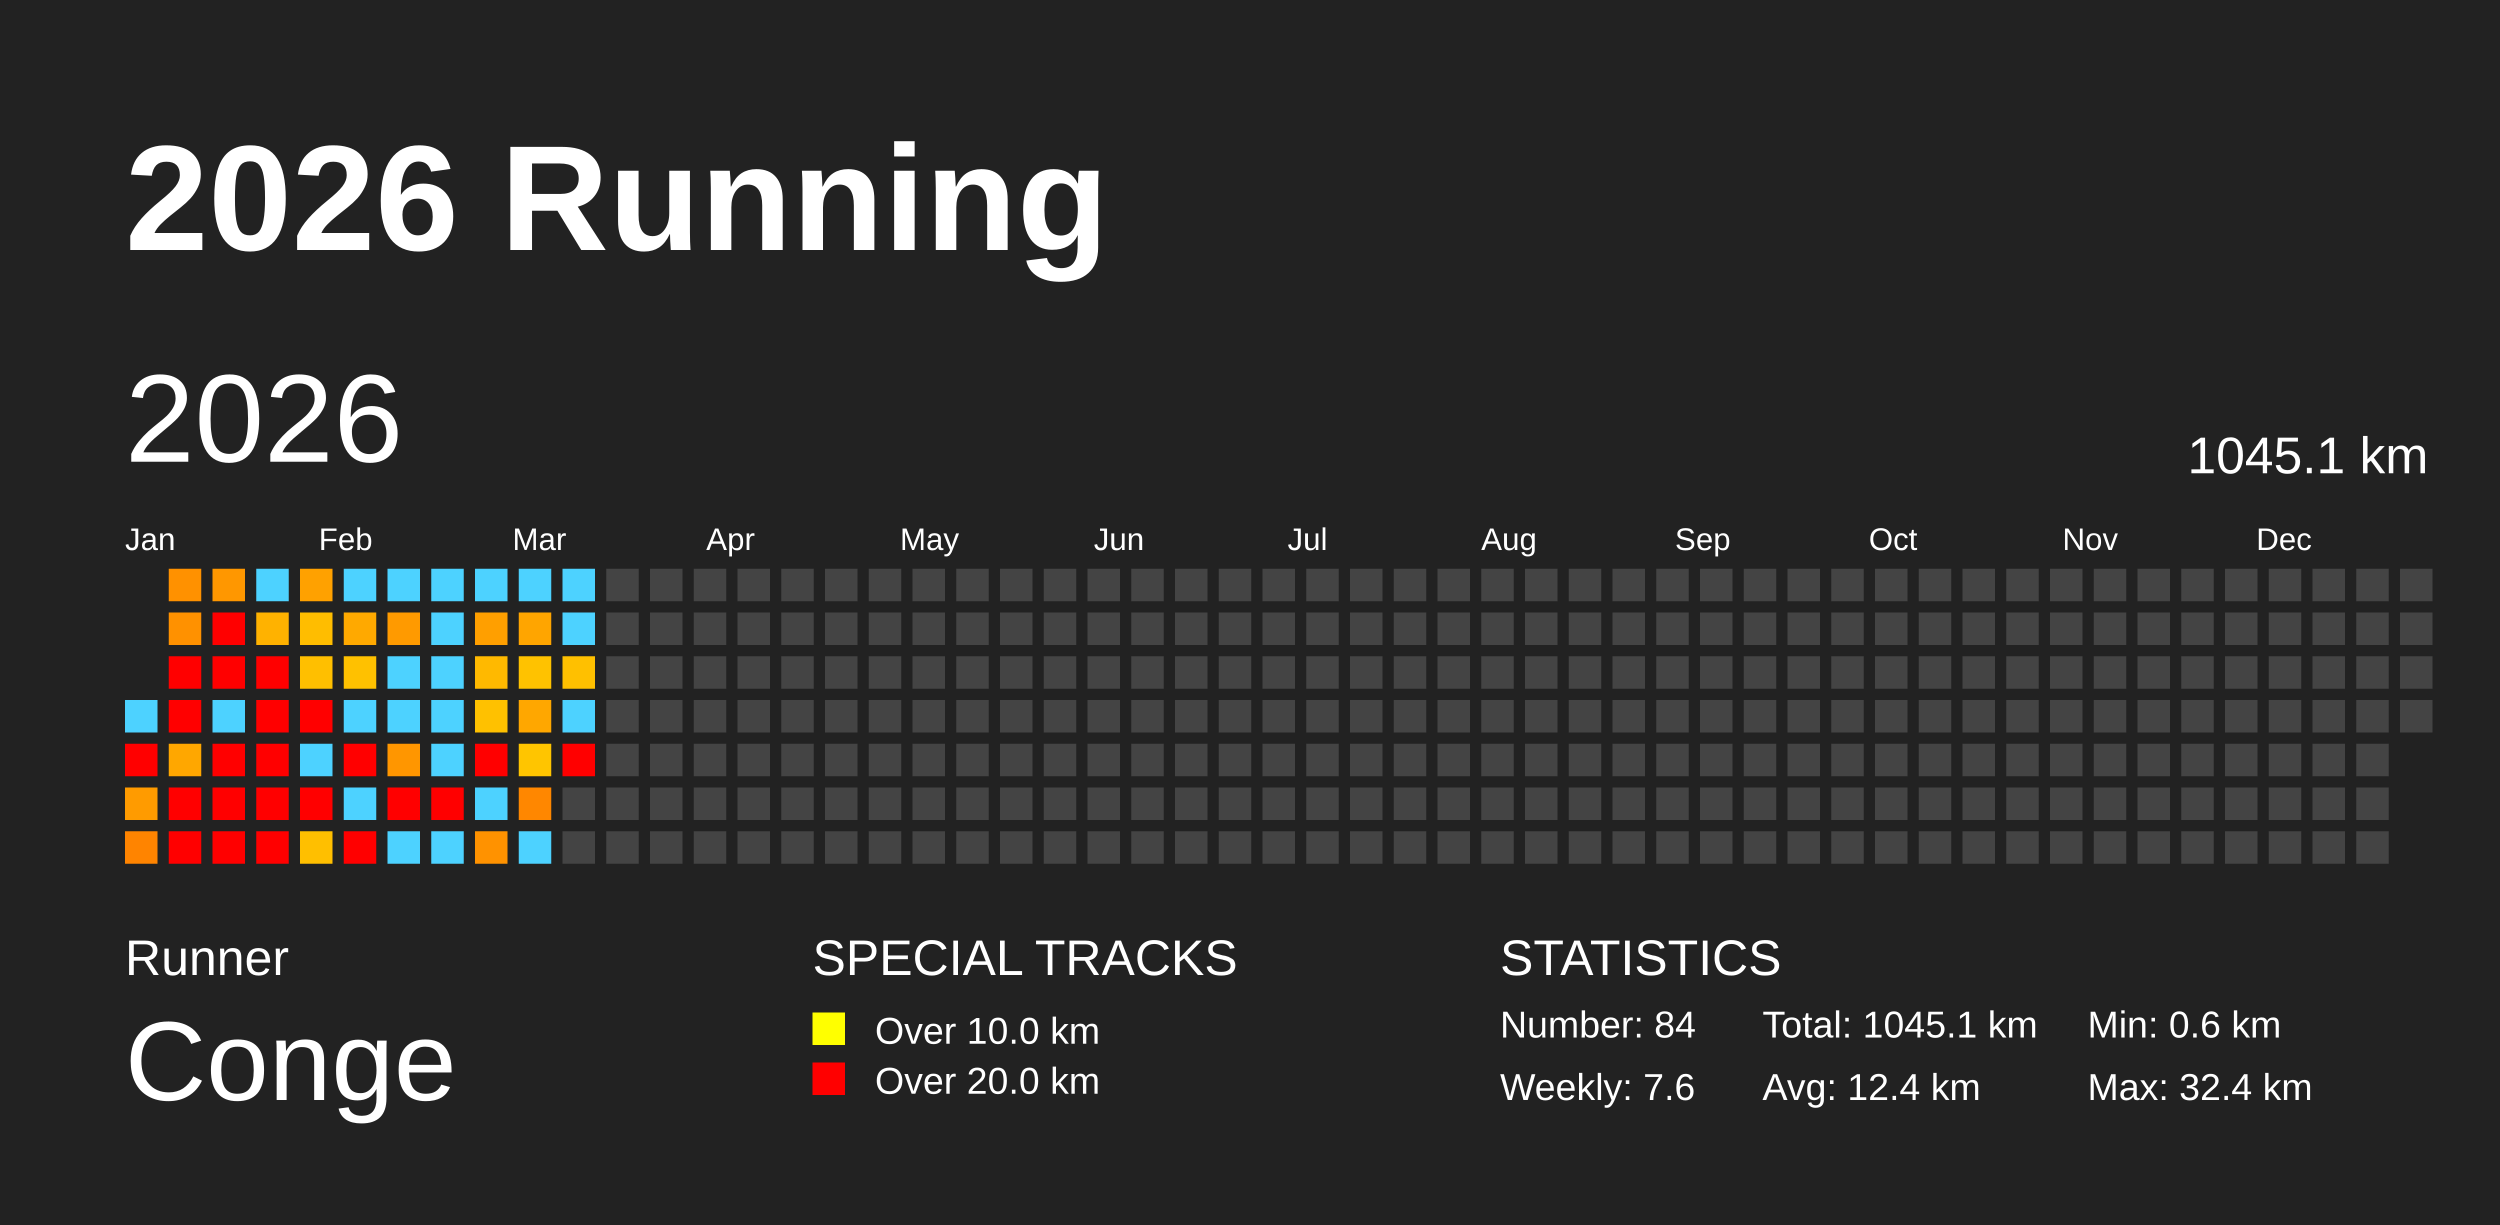
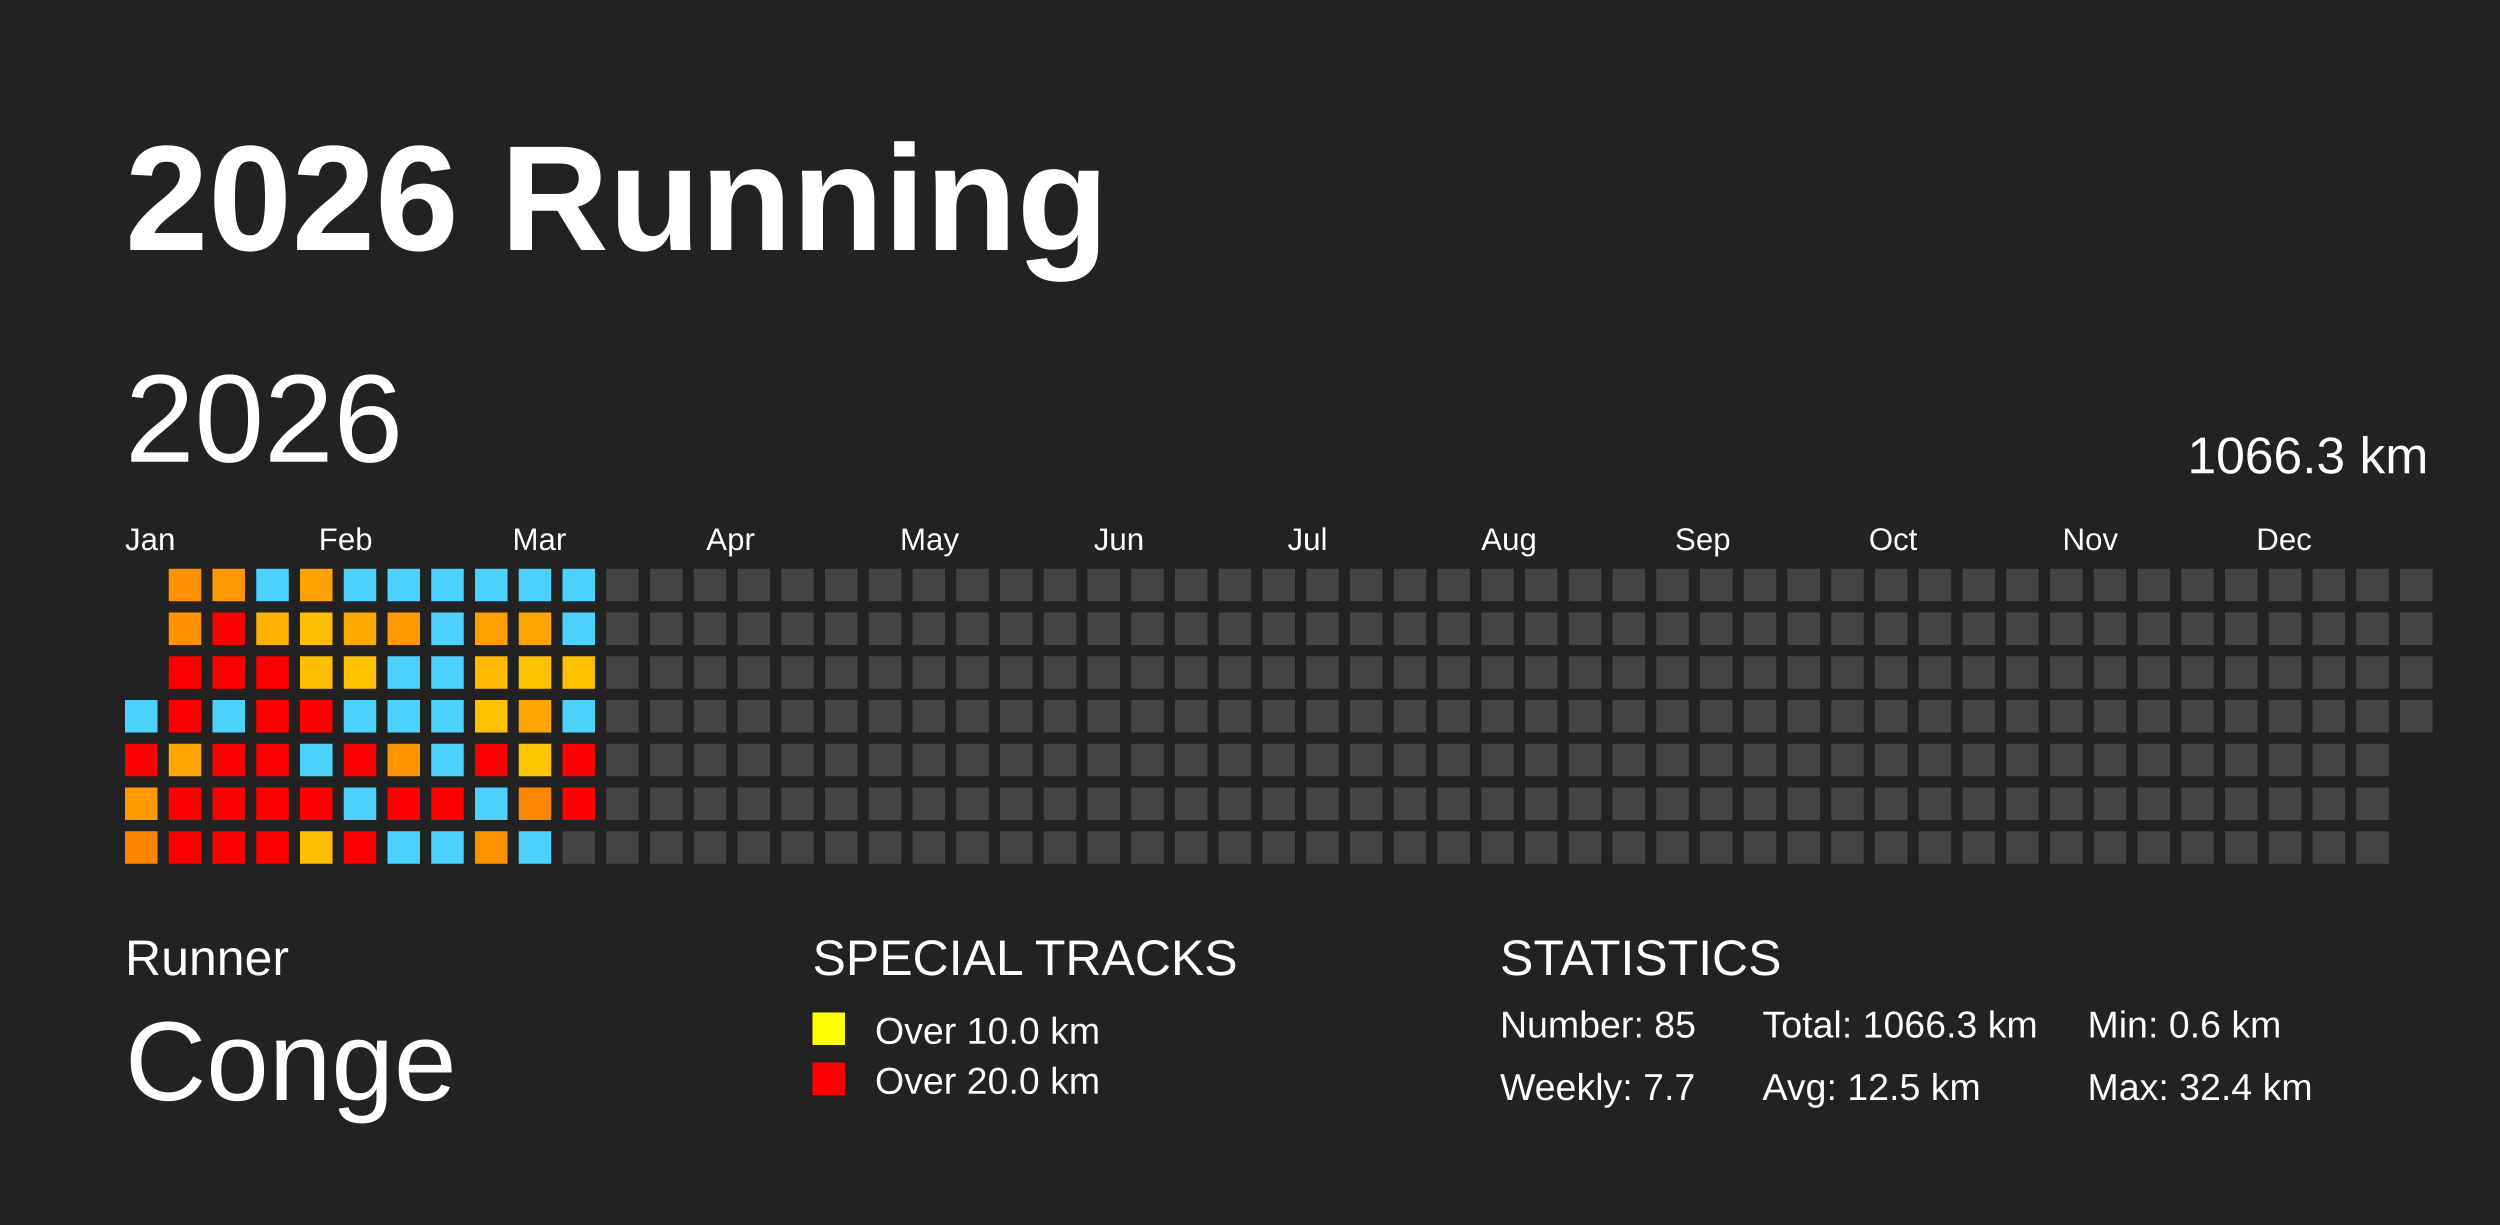
<svg xmlns="http://www.w3.org/2000/svg" baseProfile="full" height="98mm" version="1.1" viewBox="0,0,200,98" width="200mm">
  <defs />
  <rect fill="#222222" height="98" width="200" x="0" y="0" />
  <text fill="#FFFFFF" style="font-size:12px; font-family:Arial; font-weight:bold;" x="10" y="20">2026 Running</text>
  <text fill="#FFFFFF" style="font-size:4px; font-family:Arial" x="10" y="78">Runner</text>
  <text fill="#FFFFFF" style="font-size:9px; font-family:Arial" x="10" y="88">Conge</text>
  <text fill="#FFFFFF" style="font-size:4px; font-family:Arial" x="65" y="78">SPECIAL TRACKS</text>
  <rect fill="yellow" height="2.6" width="2.6" x="65" y="81" />
  <text fill="#FFFFFF" style="font-size:3px; font-family:Arial" x="70" y="83.5">Over 10.0 km</text>
  <rect fill="red" height="2.6" width="2.6" x="65" y="85" />
  <text fill="#FFFFFF" style="font-size:3px; font-family:Arial" x="70" y="87.5">Over 20.0 km</text>
  <text fill="#FFFFFF" style="font-size:4px; font-family:Arial" x="120" y="78">STATISTICS</text>
-   <text fill="#FFFFFF" style="font-size:3px; font-family:Arial" x="120" y="83">Number: 84</text>
-   <text fill="#FFFFFF" style="font-size:3px; font-family:Arial" x="120" y="88">Weekly: 7.6</text>
-   <text fill="#FFFFFF" style="font-size:3px; font-family:Arial" x="141" y="83">Total: 1045.1 km</text>
-   <text fill="#FFFFFF" style="font-size:3px; font-family:Arial" x="141" y="88">Avg: 12.4 km</text>
+   <text fill="#FFFFFF" style="font-size:3px; font-family:Arial" x="120" y="83">Number: 85</text>
+   <text fill="#FFFFFF" style="font-size:3px; font-family:Arial" x="120" y="88">Weekly: 7.7</text>
+   <text fill="#FFFFFF" style="font-size:3px; font-family:Arial" x="141" y="83">Total: 1066.3 km</text>
+   <text fill="#FFFFFF" style="font-size:3px; font-family:Arial" x="141" y="88">Avg: 12.5 km</text>
  <text fill="#FFFFFF" style="font-size:3px; font-family:Arial" x="167" y="83">Min: 0.6 km</text>
  <text fill="#FFFFFF" style="font-size:3px; font-family:Arial" x="167" y="88">Max: 32.4 km</text>
  <text dominant-baseline="hanging" fill="#FFFFFF" style="font-size:10.0px; font-family:Arial;" x="10" y="30">2026</text>
-   <text dominant-baseline="hanging" fill="#FFFFFF" style="font-size:4.125px; font-family:Arial;" x="175" y="35">1045.1 km</text>
+   <text dominant-baseline="hanging" fill="#FFFFFF" style="font-size:4.125px; font-family:Arial;" x="175" y="35">1066.3 km</text>
  <text fill="#FFFFFF" style="font-size:2.5px; font-family:Arial" x="10.0" y="44">Jan</text>
  <text fill="#FFFFFF" style="font-size:2.5px; font-family:Arial" x="25.5" y="44">Feb</text>
  <text fill="#FFFFFF" style="font-size:2.5px; font-family:Arial" x="41.0" y="44">Mar</text>
  <text fill="#FFFFFF" style="font-size:2.5px; font-family:Arial" x="56.5" y="44">Apr</text>
  <text fill="#FFFFFF" style="font-size:2.5px; font-family:Arial" x="72.0" y="44">May</text>
  <text fill="#FFFFFF" style="font-size:2.5px; font-family:Arial" x="87.5" y="44">Jun</text>
  <text fill="#FFFFFF" style="font-size:2.5px; font-family:Arial" x="103.0" y="44">Jul</text>
  <text fill="#FFFFFF" style="font-size:2.5px; font-family:Arial" x="118.5" y="44">Aug</text>
  <text fill="#FFFFFF" style="font-size:2.5px; font-family:Arial" x="134.0" y="44">Sep</text>
  <text fill="#FFFFFF" style="font-size:2.5px; font-family:Arial" x="149.5" y="44">Oct</text>
  <text fill="#FFFFFF" style="font-size:2.5px; font-family:Arial" x="165.0" y="44">Nov</text>
  <text fill="#FFFFFF" style="font-size:2.5px; font-family:Arial" x="180.5" y="44">Dec</text>
  <rect fill="#4dd2ff" height="2.6" width="2.6" x="10.0" y="56.0" />
  <rect fill="red" height="2.6" width="2.6" x="10.0" y="59.5" />
  <rect fill="#ff9b00" height="2.6" width="2.6" x="10.0" y="63.0" />
  <rect fill="#ff8400" height="2.6" width="2.6" x="10.0" y="66.5" />
  <rect fill="#ff9100" height="2.6" width="2.6" x="13.5" y="45.5" />
  <rect fill="#ff9100" height="2.6" width="2.6" x="13.5" y="49.0" />
  <rect fill="red" height="2.6" width="2.6" x="13.5" y="52.5" />
  <rect fill="red" height="2.6" width="2.6" x="13.5" y="56.0" />
  <rect fill="#ffa700" height="2.6" width="2.6" x="13.5" y="59.5" />
  <rect fill="red" height="2.6" width="2.6" x="13.5" y="63.0" />
  <rect fill="red" height="2.6" width="2.6" x="13.5" y="66.5" />
  <rect fill="#ff9700" height="2.6" width="2.6" x="17.0" y="45.5" />
  <rect fill="red" height="2.6" width="2.6" x="17.0" y="49.0" />
  <rect fill="red" height="2.6" width="2.6" x="17.0" y="52.5" />
  <rect fill="#4dd2ff" height="2.6" width="2.6" x="17.0" y="56.0" />
  <rect fill="red" height="2.6" width="2.6" x="17.0" y="59.5" />
  <rect fill="red" height="2.6" width="2.6" x="17.0" y="63.0" />
  <rect fill="red" height="2.6" width="2.6" x="17.0" y="66.5" />
  <rect fill="#4dd2ff" height="2.6" width="2.6" x="20.5" y="45.5" />
  <rect fill="#ffb200" height="2.6" width="2.6" x="20.5" y="49.0" />
  <rect fill="red" height="2.6" width="2.6" x="20.5" y="52.5" />
  <rect fill="red" height="2.6" width="2.6" x="20.5" y="56.0" />
  <rect fill="red" height="2.6" width="2.6" x="20.5" y="59.5" />
  <rect fill="red" height="2.6" width="2.6" x="20.5" y="63.0" />
  <rect fill="red" height="2.6" width="2.6" x="20.5" y="66.5" />
  <rect fill="#ffa100" height="2.6" width="2.6" x="24.0" y="45.5" />
  <rect fill="#ffbd00" height="2.6" width="2.6" x="24.0" y="49.0" />
  <rect fill="#ffbf00" height="2.6" width="2.6" x="24.0" y="52.5" />
  <rect fill="red" height="2.6" width="2.6" x="24.0" y="56.0" />
  <rect fill="#4dd2ff" height="2.6" width="2.6" x="24.0" y="59.5" />
  <rect fill="red" height="2.6" width="2.6" x="24.0" y="63.0" />
  <rect fill="#ffbf00" height="2.6" width="2.6" x="24.0" y="66.5" />
  <rect fill="#4dd2ff" height="2.6" width="2.6" x="27.5" y="45.5" />
  <rect fill="#ffa900" height="2.6" width="2.6" x="27.5" y="49.0" />
  <rect fill="#ffc100" height="2.6" width="2.6" x="27.5" y="52.5" />
  <rect fill="#4dd2ff" height="2.6" width="2.6" x="27.5" y="56.0" />
  <rect fill="red" height="2.6" width="2.6" x="27.5" y="59.5" />
  <rect fill="#4dd2ff" height="2.6" width="2.6" x="27.5" y="63.0" />
  <rect fill="red" height="2.6" width="2.6" x="27.5" y="66.5" />
  <rect fill="#4dd2ff" height="2.6" width="2.6" x="31.0" y="45.5" />
  <rect fill="#ff9a00" height="2.6" width="2.6" x="31.0" y="49.0" />
  <rect fill="#4dd2ff" height="2.6" width="2.6" x="31.0" y="52.5" />
  <rect fill="#4dd2ff" height="2.6" width="2.6" x="31.0" y="56.0" />
  <rect fill="#ff9600" height="2.6" width="2.6" x="31.0" y="59.5" />
  <rect fill="red" height="2.6" width="2.6" x="31.0" y="63.0" />
  <rect fill="#4dd2ff" height="2.6" width="2.6" x="31.0" y="66.5" />
  <rect fill="#4dd2ff" height="2.6" width="2.6" x="34.5" y="45.5" />
  <rect fill="#4dd2ff" height="2.6" width="2.6" x="34.5" y="49.0" />
  <rect fill="#4dd2ff" height="2.6" width="2.6" x="34.5" y="52.5" />
  <rect fill="#4dd2ff" height="2.6" width="2.6" x="34.5" y="56.0" />
  <rect fill="#4dd2ff" height="2.6" width="2.6" x="34.5" y="59.5" />
  <rect fill="red" height="2.6" width="2.6" x="34.5" y="63.0" />
  <rect fill="#4dd2ff" height="2.6" width="2.6" x="34.5" y="66.5" />
  <rect fill="#4dd2ff" height="2.6" width="2.6" x="38.0" y="45.5" />
  <rect fill="#ff9f00" height="2.6" width="2.6" x="38.0" y="49.0" />
  <rect fill="#ffb900" height="2.6" width="2.6" x="38.0" y="52.5" />
  <rect fill="#ffc100" height="2.6" width="2.6" x="38.0" y="56.0" />
  <rect fill="red" height="2.6" width="2.6" x="38.0" y="59.5" />
  <rect fill="#4dd2ff" height="2.6" width="2.6" x="38.0" y="63.0" />
  <rect fill="#ff9200" height="2.6" width="2.6" x="38.0" y="66.5" />
  <rect fill="#4dd2ff" height="2.6" width="2.6" x="41.5" y="45.5" />
  <rect fill="#ffa500" height="2.6" width="2.6" x="41.5" y="49.0" />
  <rect fill="#ffc200" height="2.6" width="2.6" x="41.5" y="52.5" />
  <rect fill="#ffa700" height="2.6" width="2.6" x="41.5" y="56.0" />
  <rect fill="#ffc500" height="2.6" width="2.6" x="41.5" y="59.5" />
  <rect fill="#ff8700" height="2.6" width="2.6" x="41.5" y="63.0" />
  <rect fill="#4dd2ff" height="2.6" width="2.6" x="41.5" y="66.5" />
  <rect fill="#4dd2ff" height="2.6" width="2.6" x="45.0" y="45.5" />
  <rect fill="#4dd2ff" height="2.6" width="2.6" x="45.0" y="49.0" />
  <rect fill="#ffc000" height="2.6" width="2.6" x="45.0" y="52.5" />
  <rect fill="#4dd2ff" height="2.6" width="2.6" x="45.0" y="56.0" />
  <rect fill="red" height="2.6" width="2.6" x="45.0" y="59.5" />
-   <rect fill="#444444" height="2.6" width="2.6" x="45.0" y="63.0" />
+   <rect fill="red" height="2.6" width="2.6" x="45.0" y="63.0" />
  <rect fill="#444444" height="2.6" width="2.6" x="45.0" y="66.5" />
  <rect fill="#444444" height="2.6" width="2.6" x="48.5" y="45.5" />
  <rect fill="#444444" height="2.6" width="2.6" x="48.5" y="49.0" />
  <rect fill="#444444" height="2.6" width="2.6" x="48.5" y="52.5" />
  <rect fill="#444444" height="2.6" width="2.6" x="48.5" y="56.0" />
  <rect fill="#444444" height="2.6" width="2.6" x="48.5" y="59.5" />
  <rect fill="#444444" height="2.6" width="2.6" x="48.5" y="63.0" />
  <rect fill="#444444" height="2.6" width="2.6" x="48.5" y="66.5" />
  <rect fill="#444444" height="2.6" width="2.6" x="52.0" y="45.5" />
  <rect fill="#444444" height="2.6" width="2.6" x="52.0" y="49.0" />
  <rect fill="#444444" height="2.6" width="2.6" x="52.0" y="52.5" />
  <rect fill="#444444" height="2.6" width="2.6" x="52.0" y="56.0" />
  <rect fill="#444444" height="2.6" width="2.6" x="52.0" y="59.5" />
  <rect fill="#444444" height="2.6" width="2.6" x="52.0" y="63.0" />
  <rect fill="#444444" height="2.6" width="2.6" x="52.0" y="66.5" />
  <rect fill="#444444" height="2.6" width="2.6" x="55.5" y="45.5" />
  <rect fill="#444444" height="2.6" width="2.6" x="55.5" y="49.0" />
  <rect fill="#444444" height="2.6" width="2.6" x="55.5" y="52.5" />
  <rect fill="#444444" height="2.6" width="2.6" x="55.5" y="56.0" />
  <rect fill="#444444" height="2.6" width="2.6" x="55.5" y="59.5" />
  <rect fill="#444444" height="2.6" width="2.6" x="55.5" y="63.0" />
  <rect fill="#444444" height="2.6" width="2.6" x="55.5" y="66.5" />
  <rect fill="#444444" height="2.6" width="2.6" x="59.0" y="45.5" />
  <rect fill="#444444" height="2.6" width="2.6" x="59.0" y="49.0" />
  <rect fill="#444444" height="2.6" width="2.6" x="59.0" y="52.5" />
  <rect fill="#444444" height="2.6" width="2.6" x="59.0" y="56.0" />
  <rect fill="#444444" height="2.6" width="2.6" x="59.0" y="59.5" />
  <rect fill="#444444" height="2.6" width="2.6" x="59.0" y="63.0" />
  <rect fill="#444444" height="2.6" width="2.6" x="59.0" y="66.5" />
  <rect fill="#444444" height="2.6" width="2.6" x="62.5" y="45.5" />
  <rect fill="#444444" height="2.6" width="2.6" x="62.5" y="49.0" />
  <rect fill="#444444" height="2.6" width="2.6" x="62.5" y="52.5" />
  <rect fill="#444444" height="2.6" width="2.6" x="62.5" y="56.0" />
  <rect fill="#444444" height="2.6" width="2.6" x="62.5" y="59.5" />
  <rect fill="#444444" height="2.6" width="2.6" x="62.5" y="63.0" />
  <rect fill="#444444" height="2.6" width="2.6" x="62.5" y="66.5" />
  <rect fill="#444444" height="2.6" width="2.6" x="66.0" y="45.5" />
  <rect fill="#444444" height="2.6" width="2.6" x="66.0" y="49.0" />
  <rect fill="#444444" height="2.6" width="2.6" x="66.0" y="52.5" />
  <rect fill="#444444" height="2.6" width="2.6" x="66.0" y="56.0" />
  <rect fill="#444444" height="2.6" width="2.6" x="66.0" y="59.5" />
  <rect fill="#444444" height="2.6" width="2.6" x="66.0" y="63.0" />
  <rect fill="#444444" height="2.6" width="2.6" x="66.0" y="66.5" />
  <rect fill="#444444" height="2.6" width="2.6" x="69.5" y="45.5" />
  <rect fill="#444444" height="2.6" width="2.6" x="69.5" y="49.0" />
  <rect fill="#444444" height="2.6" width="2.6" x="69.5" y="52.5" />
  <rect fill="#444444" height="2.6" width="2.6" x="69.5" y="56.0" />
  <rect fill="#444444" height="2.6" width="2.6" x="69.5" y="59.5" />
  <rect fill="#444444" height="2.6" width="2.6" x="69.5" y="63.0" />
  <rect fill="#444444" height="2.6" width="2.6" x="69.5" y="66.5" />
  <rect fill="#444444" height="2.6" width="2.6" x="73.0" y="45.5" />
  <rect fill="#444444" height="2.6" width="2.6" x="73.0" y="49.0" />
  <rect fill="#444444" height="2.6" width="2.6" x="73.0" y="52.5" />
  <rect fill="#444444" height="2.6" width="2.6" x="73.0" y="56.0" />
  <rect fill="#444444" height="2.6" width="2.6" x="73.0" y="59.5" />
  <rect fill="#444444" height="2.6" width="2.6" x="73.0" y="63.0" />
  <rect fill="#444444" height="2.6" width="2.6" x="73.0" y="66.5" />
  <rect fill="#444444" height="2.6" width="2.6" x="76.5" y="45.5" />
  <rect fill="#444444" height="2.6" width="2.6" x="76.5" y="49.0" />
  <rect fill="#444444" height="2.6" width="2.6" x="76.5" y="52.5" />
  <rect fill="#444444" height="2.6" width="2.6" x="76.5" y="56.0" />
  <rect fill="#444444" height="2.6" width="2.6" x="76.5" y="59.5" />
  <rect fill="#444444" height="2.6" width="2.6" x="76.5" y="63.0" />
  <rect fill="#444444" height="2.6" width="2.6" x="76.5" y="66.5" />
  <rect fill="#444444" height="2.6" width="2.6" x="80.0" y="45.5" />
  <rect fill="#444444" height="2.6" width="2.6" x="80.0" y="49.0" />
  <rect fill="#444444" height="2.6" width="2.6" x="80.0" y="52.5" />
  <rect fill="#444444" height="2.6" width="2.6" x="80.0" y="56.0" />
  <rect fill="#444444" height="2.6" width="2.6" x="80.0" y="59.5" />
  <rect fill="#444444" height="2.6" width="2.6" x="80.0" y="63.0" />
  <rect fill="#444444" height="2.6" width="2.6" x="80.0" y="66.5" />
  <rect fill="#444444" height="2.6" width="2.6" x="83.5" y="45.5" />
  <rect fill="#444444" height="2.6" width="2.6" x="83.5" y="49.0" />
  <rect fill="#444444" height="2.6" width="2.6" x="83.5" y="52.5" />
  <rect fill="#444444" height="2.6" width="2.6" x="83.5" y="56.0" />
  <rect fill="#444444" height="2.6" width="2.6" x="83.5" y="59.5" />
  <rect fill="#444444" height="2.6" width="2.6" x="83.5" y="63.0" />
  <rect fill="#444444" height="2.6" width="2.6" x="83.5" y="66.5" />
  <rect fill="#444444" height="2.6" width="2.6" x="87.0" y="45.5" />
  <rect fill="#444444" height="2.6" width="2.6" x="87.0" y="49.0" />
  <rect fill="#444444" height="2.6" width="2.6" x="87.0" y="52.5" />
  <rect fill="#444444" height="2.6" width="2.6" x="87.0" y="56.0" />
  <rect fill="#444444" height="2.6" width="2.6" x="87.0" y="59.5" />
  <rect fill="#444444" height="2.6" width="2.6" x="87.0" y="63.0" />
  <rect fill="#444444" height="2.6" width="2.6" x="87.0" y="66.5" />
  <rect fill="#444444" height="2.6" width="2.6" x="90.5" y="45.5" />
  <rect fill="#444444" height="2.6" width="2.6" x="90.5" y="49.0" />
  <rect fill="#444444" height="2.6" width="2.6" x="90.5" y="52.5" />
  <rect fill="#444444" height="2.6" width="2.6" x="90.5" y="56.0" />
  <rect fill="#444444" height="2.6" width="2.6" x="90.5" y="59.5" />
  <rect fill="#444444" height="2.6" width="2.6" x="90.5" y="63.0" />
  <rect fill="#444444" height="2.6" width="2.6" x="90.5" y="66.5" />
  <rect fill="#444444" height="2.6" width="2.6" x="94.0" y="45.5" />
  <rect fill="#444444" height="2.6" width="2.6" x="94.0" y="49.0" />
  <rect fill="#444444" height="2.6" width="2.6" x="94.0" y="52.5" />
  <rect fill="#444444" height="2.6" width="2.6" x="94.0" y="56.0" />
  <rect fill="#444444" height="2.6" width="2.6" x="94.0" y="59.5" />
  <rect fill="#444444" height="2.6" width="2.6" x="94.0" y="63.0" />
  <rect fill="#444444" height="2.6" width="2.6" x="94.0" y="66.5" />
  <rect fill="#444444" height="2.6" width="2.6" x="97.5" y="45.5" />
  <rect fill="#444444" height="2.6" width="2.6" x="97.5" y="49.0" />
  <rect fill="#444444" height="2.6" width="2.6" x="97.5" y="52.5" />
  <rect fill="#444444" height="2.6" width="2.6" x="97.5" y="56.0" />
  <rect fill="#444444" height="2.6" width="2.6" x="97.5" y="59.5" />
  <rect fill="#444444" height="2.6" width="2.6" x="97.5" y="63.0" />
  <rect fill="#444444" height="2.6" width="2.6" x="97.5" y="66.5" />
  <rect fill="#444444" height="2.6" width="2.6" x="101.0" y="45.5" />
  <rect fill="#444444" height="2.6" width="2.6" x="101.0" y="49.0" />
  <rect fill="#444444" height="2.6" width="2.6" x="101.0" y="52.5" />
  <rect fill="#444444" height="2.6" width="2.6" x="101.0" y="56.0" />
  <rect fill="#444444" height="2.6" width="2.6" x="101.0" y="59.5" />
  <rect fill="#444444" height="2.6" width="2.6" x="101.0" y="63.0" />
  <rect fill="#444444" height="2.6" width="2.6" x="101.0" y="66.5" />
  <rect fill="#444444" height="2.6" width="2.6" x="104.5" y="45.5" />
  <rect fill="#444444" height="2.6" width="2.6" x="104.5" y="49.0" />
  <rect fill="#444444" height="2.6" width="2.6" x="104.5" y="52.5" />
  <rect fill="#444444" height="2.6" width="2.6" x="104.5" y="56.0" />
  <rect fill="#444444" height="2.6" width="2.6" x="104.5" y="59.5" />
  <rect fill="#444444" height="2.6" width="2.6" x="104.5" y="63.0" />
  <rect fill="#444444" height="2.6" width="2.6" x="104.5" y="66.5" />
  <rect fill="#444444" height="2.6" width="2.6" x="108.0" y="45.5" />
  <rect fill="#444444" height="2.6" width="2.6" x="108.0" y="49.0" />
  <rect fill="#444444" height="2.6" width="2.6" x="108.0" y="52.5" />
  <rect fill="#444444" height="2.6" width="2.6" x="108.0" y="56.0" />
  <rect fill="#444444" height="2.6" width="2.6" x="108.0" y="59.5" />
  <rect fill="#444444" height="2.6" width="2.6" x="108.0" y="63.0" />
  <rect fill="#444444" height="2.6" width="2.6" x="108.0" y="66.5" />
  <rect fill="#444444" height="2.6" width="2.6" x="111.5" y="45.5" />
  <rect fill="#444444" height="2.6" width="2.6" x="111.5" y="49.0" />
  <rect fill="#444444" height="2.6" width="2.6" x="111.5" y="52.5" />
  <rect fill="#444444" height="2.6" width="2.6" x="111.5" y="56.0" />
  <rect fill="#444444" height="2.6" width="2.6" x="111.5" y="59.5" />
  <rect fill="#444444" height="2.6" width="2.6" x="111.5" y="63.0" />
  <rect fill="#444444" height="2.6" width="2.6" x="111.5" y="66.5" />
  <rect fill="#444444" height="2.6" width="2.6" x="115.0" y="45.5" />
  <rect fill="#444444" height="2.6" width="2.6" x="115.0" y="49.0" />
  <rect fill="#444444" height="2.6" width="2.6" x="115.0" y="52.5" />
  <rect fill="#444444" height="2.6" width="2.6" x="115.0" y="56.0" />
  <rect fill="#444444" height="2.6" width="2.6" x="115.0" y="59.5" />
  <rect fill="#444444" height="2.6" width="2.6" x="115.0" y="63.0" />
  <rect fill="#444444" height="2.6" width="2.6" x="115.0" y="66.5" />
  <rect fill="#444444" height="2.6" width="2.6" x="118.5" y="45.5" />
  <rect fill="#444444" height="2.6" width="2.6" x="118.5" y="49.0" />
  <rect fill="#444444" height="2.6" width="2.6" x="118.5" y="52.5" />
  <rect fill="#444444" height="2.6" width="2.6" x="118.5" y="56.0" />
  <rect fill="#444444" height="2.6" width="2.6" x="118.5" y="59.5" />
  <rect fill="#444444" height="2.6" width="2.6" x="118.5" y="63.0" />
  <rect fill="#444444" height="2.6" width="2.6" x="118.5" y="66.5" />
  <rect fill="#444444" height="2.6" width="2.6" x="122.0" y="45.5" />
  <rect fill="#444444" height="2.6" width="2.6" x="122.0" y="49.0" />
  <rect fill="#444444" height="2.6" width="2.6" x="122.0" y="52.5" />
  <rect fill="#444444" height="2.6" width="2.6" x="122.0" y="56.0" />
  <rect fill="#444444" height="2.6" width="2.6" x="122.0" y="59.5" />
  <rect fill="#444444" height="2.6" width="2.6" x="122.0" y="63.0" />
  <rect fill="#444444" height="2.6" width="2.6" x="122.0" y="66.5" />
  <rect fill="#444444" height="2.6" width="2.6" x="125.5" y="45.5" />
  <rect fill="#444444" height="2.6" width="2.6" x="125.5" y="49.0" />
  <rect fill="#444444" height="2.6" width="2.6" x="125.5" y="52.5" />
  <rect fill="#444444" height="2.6" width="2.6" x="125.5" y="56.0" />
  <rect fill="#444444" height="2.6" width="2.6" x="125.5" y="59.5" />
  <rect fill="#444444" height="2.6" width="2.6" x="125.5" y="63.0" />
  <rect fill="#444444" height="2.6" width="2.6" x="125.5" y="66.5" />
  <rect fill="#444444" height="2.6" width="2.6" x="129.0" y="45.5" />
  <rect fill="#444444" height="2.6" width="2.6" x="129.0" y="49.0" />
  <rect fill="#444444" height="2.6" width="2.6" x="129.0" y="52.5" />
  <rect fill="#444444" height="2.6" width="2.6" x="129.0" y="56.0" />
  <rect fill="#444444" height="2.6" width="2.6" x="129.0" y="59.5" />
  <rect fill="#444444" height="2.6" width="2.6" x="129.0" y="63.0" />
  <rect fill="#444444" height="2.6" width="2.6" x="129.0" y="66.5" />
  <rect fill="#444444" height="2.6" width="2.6" x="132.5" y="45.5" />
  <rect fill="#444444" height="2.6" width="2.6" x="132.5" y="49.0" />
  <rect fill="#444444" height="2.6" width="2.6" x="132.5" y="52.5" />
  <rect fill="#444444" height="2.6" width="2.6" x="132.5" y="56.0" />
  <rect fill="#444444" height="2.6" width="2.6" x="132.5" y="59.5" />
  <rect fill="#444444" height="2.6" width="2.6" x="132.5" y="63.0" />
  <rect fill="#444444" height="2.6" width="2.6" x="132.5" y="66.5" />
  <rect fill="#444444" height="2.6" width="2.6" x="136.0" y="45.5" />
  <rect fill="#444444" height="2.6" width="2.6" x="136.0" y="49.0" />
  <rect fill="#444444" height="2.6" width="2.6" x="136.0" y="52.5" />
  <rect fill="#444444" height="2.6" width="2.6" x="136.0" y="56.0" />
  <rect fill="#444444" height="2.6" width="2.6" x="136.0" y="59.5" />
  <rect fill="#444444" height="2.6" width="2.6" x="136.0" y="63.0" />
  <rect fill="#444444" height="2.6" width="2.6" x="136.0" y="66.5" />
  <rect fill="#444444" height="2.6" width="2.6" x="139.5" y="45.5" />
  <rect fill="#444444" height="2.6" width="2.6" x="139.5" y="49.0" />
  <rect fill="#444444" height="2.6" width="2.6" x="139.5" y="52.5" />
  <rect fill="#444444" height="2.6" width="2.6" x="139.5" y="56.0" />
  <rect fill="#444444" height="2.6" width="2.6" x="139.5" y="59.5" />
  <rect fill="#444444" height="2.6" width="2.6" x="139.5" y="63.0" />
  <rect fill="#444444" height="2.6" width="2.6" x="139.5" y="66.5" />
  <rect fill="#444444" height="2.6" width="2.6" x="143.0" y="45.5" />
  <rect fill="#444444" height="2.6" width="2.6" x="143.0" y="49.0" />
  <rect fill="#444444" height="2.6" width="2.6" x="143.0" y="52.5" />
  <rect fill="#444444" height="2.6" width="2.6" x="143.0" y="56.0" />
  <rect fill="#444444" height="2.6" width="2.6" x="143.0" y="59.5" />
  <rect fill="#444444" height="2.6" width="2.6" x="143.0" y="63.0" />
  <rect fill="#444444" height="2.6" width="2.6" x="143.0" y="66.5" />
  <rect fill="#444444" height="2.6" width="2.6" x="146.5" y="45.5" />
  <rect fill="#444444" height="2.6" width="2.6" x="146.5" y="49.0" />
  <rect fill="#444444" height="2.6" width="2.6" x="146.5" y="52.5" />
  <rect fill="#444444" height="2.6" width="2.6" x="146.5" y="56.0" />
  <rect fill="#444444" height="2.6" width="2.6" x="146.5" y="59.5" />
  <rect fill="#444444" height="2.6" width="2.6" x="146.5" y="63.0" />
  <rect fill="#444444" height="2.6" width="2.6" x="146.5" y="66.5" />
  <rect fill="#444444" height="2.6" width="2.6" x="150.0" y="45.5" />
  <rect fill="#444444" height="2.6" width="2.6" x="150.0" y="49.0" />
  <rect fill="#444444" height="2.6" width="2.6" x="150.0" y="52.5" />
  <rect fill="#444444" height="2.6" width="2.6" x="150.0" y="56.0" />
  <rect fill="#444444" height="2.6" width="2.6" x="150.0" y="59.5" />
  <rect fill="#444444" height="2.6" width="2.6" x="150.0" y="63.0" />
  <rect fill="#444444" height="2.6" width="2.6" x="150.0" y="66.5" />
  <rect fill="#444444" height="2.6" width="2.6" x="153.5" y="45.5" />
  <rect fill="#444444" height="2.6" width="2.6" x="153.5" y="49.0" />
  <rect fill="#444444" height="2.6" width="2.6" x="153.5" y="52.5" />
  <rect fill="#444444" height="2.6" width="2.6" x="153.5" y="56.0" />
  <rect fill="#444444" height="2.6" width="2.6" x="153.5" y="59.5" />
  <rect fill="#444444" height="2.6" width="2.6" x="153.5" y="63.0" />
  <rect fill="#444444" height="2.6" width="2.6" x="153.5" y="66.5" />
  <rect fill="#444444" height="2.6" width="2.6" x="157.0" y="45.5" />
  <rect fill="#444444" height="2.6" width="2.6" x="157.0" y="49.0" />
  <rect fill="#444444" height="2.6" width="2.6" x="157.0" y="52.5" />
  <rect fill="#444444" height="2.6" width="2.6" x="157.0" y="56.0" />
  <rect fill="#444444" height="2.6" width="2.6" x="157.0" y="59.5" />
  <rect fill="#444444" height="2.6" width="2.6" x="157.0" y="63.0" />
  <rect fill="#444444" height="2.6" width="2.6" x="157.0" y="66.5" />
  <rect fill="#444444" height="2.6" width="2.6" x="160.5" y="45.5" />
  <rect fill="#444444" height="2.6" width="2.6" x="160.5" y="49.0" />
  <rect fill="#444444" height="2.6" width="2.6" x="160.5" y="52.5" />
  <rect fill="#444444" height="2.6" width="2.6" x="160.5" y="56.0" />
  <rect fill="#444444" height="2.6" width="2.6" x="160.5" y="59.5" />
  <rect fill="#444444" height="2.6" width="2.6" x="160.5" y="63.0" />
  <rect fill="#444444" height="2.6" width="2.6" x="160.5" y="66.5" />
  <rect fill="#444444" height="2.6" width="2.6" x="164.0" y="45.5" />
  <rect fill="#444444" height="2.6" width="2.6" x="164.0" y="49.0" />
  <rect fill="#444444" height="2.6" width="2.6" x="164.0" y="52.5" />
  <rect fill="#444444" height="2.6" width="2.6" x="164.0" y="56.0" />
  <rect fill="#444444" height="2.6" width="2.6" x="164.0" y="59.5" />
  <rect fill="#444444" height="2.6" width="2.6" x="164.0" y="63.0" />
  <rect fill="#444444" height="2.6" width="2.6" x="164.0" y="66.5" />
  <rect fill="#444444" height="2.6" width="2.6" x="167.5" y="45.5" />
  <rect fill="#444444" height="2.6" width="2.6" x="167.5" y="49.0" />
  <rect fill="#444444" height="2.6" width="2.6" x="167.5" y="52.5" />
  <rect fill="#444444" height="2.6" width="2.6" x="167.5" y="56.0" />
  <rect fill="#444444" height="2.6" width="2.6" x="167.5" y="59.5" />
  <rect fill="#444444" height="2.6" width="2.6" x="167.5" y="63.0" />
  <rect fill="#444444" height="2.6" width="2.6" x="167.5" y="66.5" />
  <rect fill="#444444" height="2.6" width="2.6" x="171.0" y="45.5" />
  <rect fill="#444444" height="2.6" width="2.6" x="171.0" y="49.0" />
  <rect fill="#444444" height="2.6" width="2.6" x="171.0" y="52.5" />
  <rect fill="#444444" height="2.6" width="2.6" x="171.0" y="56.0" />
  <rect fill="#444444" height="2.6" width="2.6" x="171.0" y="59.5" />
  <rect fill="#444444" height="2.6" width="2.6" x="171.0" y="63.0" />
  <rect fill="#444444" height="2.6" width="2.6" x="171.0" y="66.5" />
  <rect fill="#444444" height="2.6" width="2.6" x="174.5" y="45.5" />
  <rect fill="#444444" height="2.6" width="2.6" x="174.5" y="49.0" />
  <rect fill="#444444" height="2.6" width="2.6" x="174.5" y="52.5" />
  <rect fill="#444444" height="2.6" width="2.6" x="174.5" y="56.0" />
  <rect fill="#444444" height="2.6" width="2.6" x="174.5" y="59.5" />
  <rect fill="#444444" height="2.6" width="2.6" x="174.5" y="63.0" />
  <rect fill="#444444" height="2.6" width="2.6" x="174.5" y="66.5" />
  <rect fill="#444444" height="2.6" width="2.6" x="178.0" y="45.5" />
  <rect fill="#444444" height="2.6" width="2.6" x="178.0" y="49.0" />
  <rect fill="#444444" height="2.6" width="2.6" x="178.0" y="52.5" />
  <rect fill="#444444" height="2.6" width="2.6" x="178.0" y="56.0" />
  <rect fill="#444444" height="2.6" width="2.6" x="178.0" y="59.5" />
  <rect fill="#444444" height="2.6" width="2.6" x="178.0" y="63.0" />
  <rect fill="#444444" height="2.6" width="2.6" x="178.0" y="66.5" />
  <rect fill="#444444" height="2.6" width="2.6" x="181.5" y="45.5" />
  <rect fill="#444444" height="2.6" width="2.6" x="181.5" y="49.0" />
  <rect fill="#444444" height="2.6" width="2.6" x="181.5" y="52.5" />
  <rect fill="#444444" height="2.6" width="2.6" x="181.5" y="56.0" />
  <rect fill="#444444" height="2.6" width="2.6" x="181.5" y="59.5" />
  <rect fill="#444444" height="2.6" width="2.6" x="181.5" y="63.0" />
  <rect fill="#444444" height="2.6" width="2.6" x="181.5" y="66.5" />
  <rect fill="#444444" height="2.6" width="2.6" x="185.0" y="45.5" />
  <rect fill="#444444" height="2.6" width="2.6" x="185.0" y="49.0" />
  <rect fill="#444444" height="2.6" width="2.6" x="185.0" y="52.5" />
  <rect fill="#444444" height="2.6" width="2.6" x="185.0" y="56.0" />
  <rect fill="#444444" height="2.6" width="2.6" x="185.0" y="59.5" />
  <rect fill="#444444" height="2.6" width="2.6" x="185.0" y="63.0" />
  <rect fill="#444444" height="2.6" width="2.6" x="185.0" y="66.5" />
  <rect fill="#444444" height="2.6" width="2.6" x="188.5" y="45.5" />
  <rect fill="#444444" height="2.6" width="2.6" x="188.5" y="49.0" />
  <rect fill="#444444" height="2.6" width="2.6" x="188.5" y="52.5" />
  <rect fill="#444444" height="2.6" width="2.6" x="188.5" y="56.0" />
  <rect fill="#444444" height="2.6" width="2.6" x="188.5" y="59.5" />
  <rect fill="#444444" height="2.6" width="2.6" x="188.5" y="63.0" />
  <rect fill="#444444" height="2.6" width="2.6" x="188.5" y="66.5" />
  <rect fill="#444444" height="2.6" width="2.6" x="192.0" y="45.5" />
  <rect fill="#444444" height="2.6" width="2.6" x="192.0" y="49.0" />
  <rect fill="#444444" height="2.6" width="2.6" x="192.0" y="52.5" />
  <rect fill="#444444" height="2.6" width="2.6" x="192.0" y="56.0" />
</svg>
